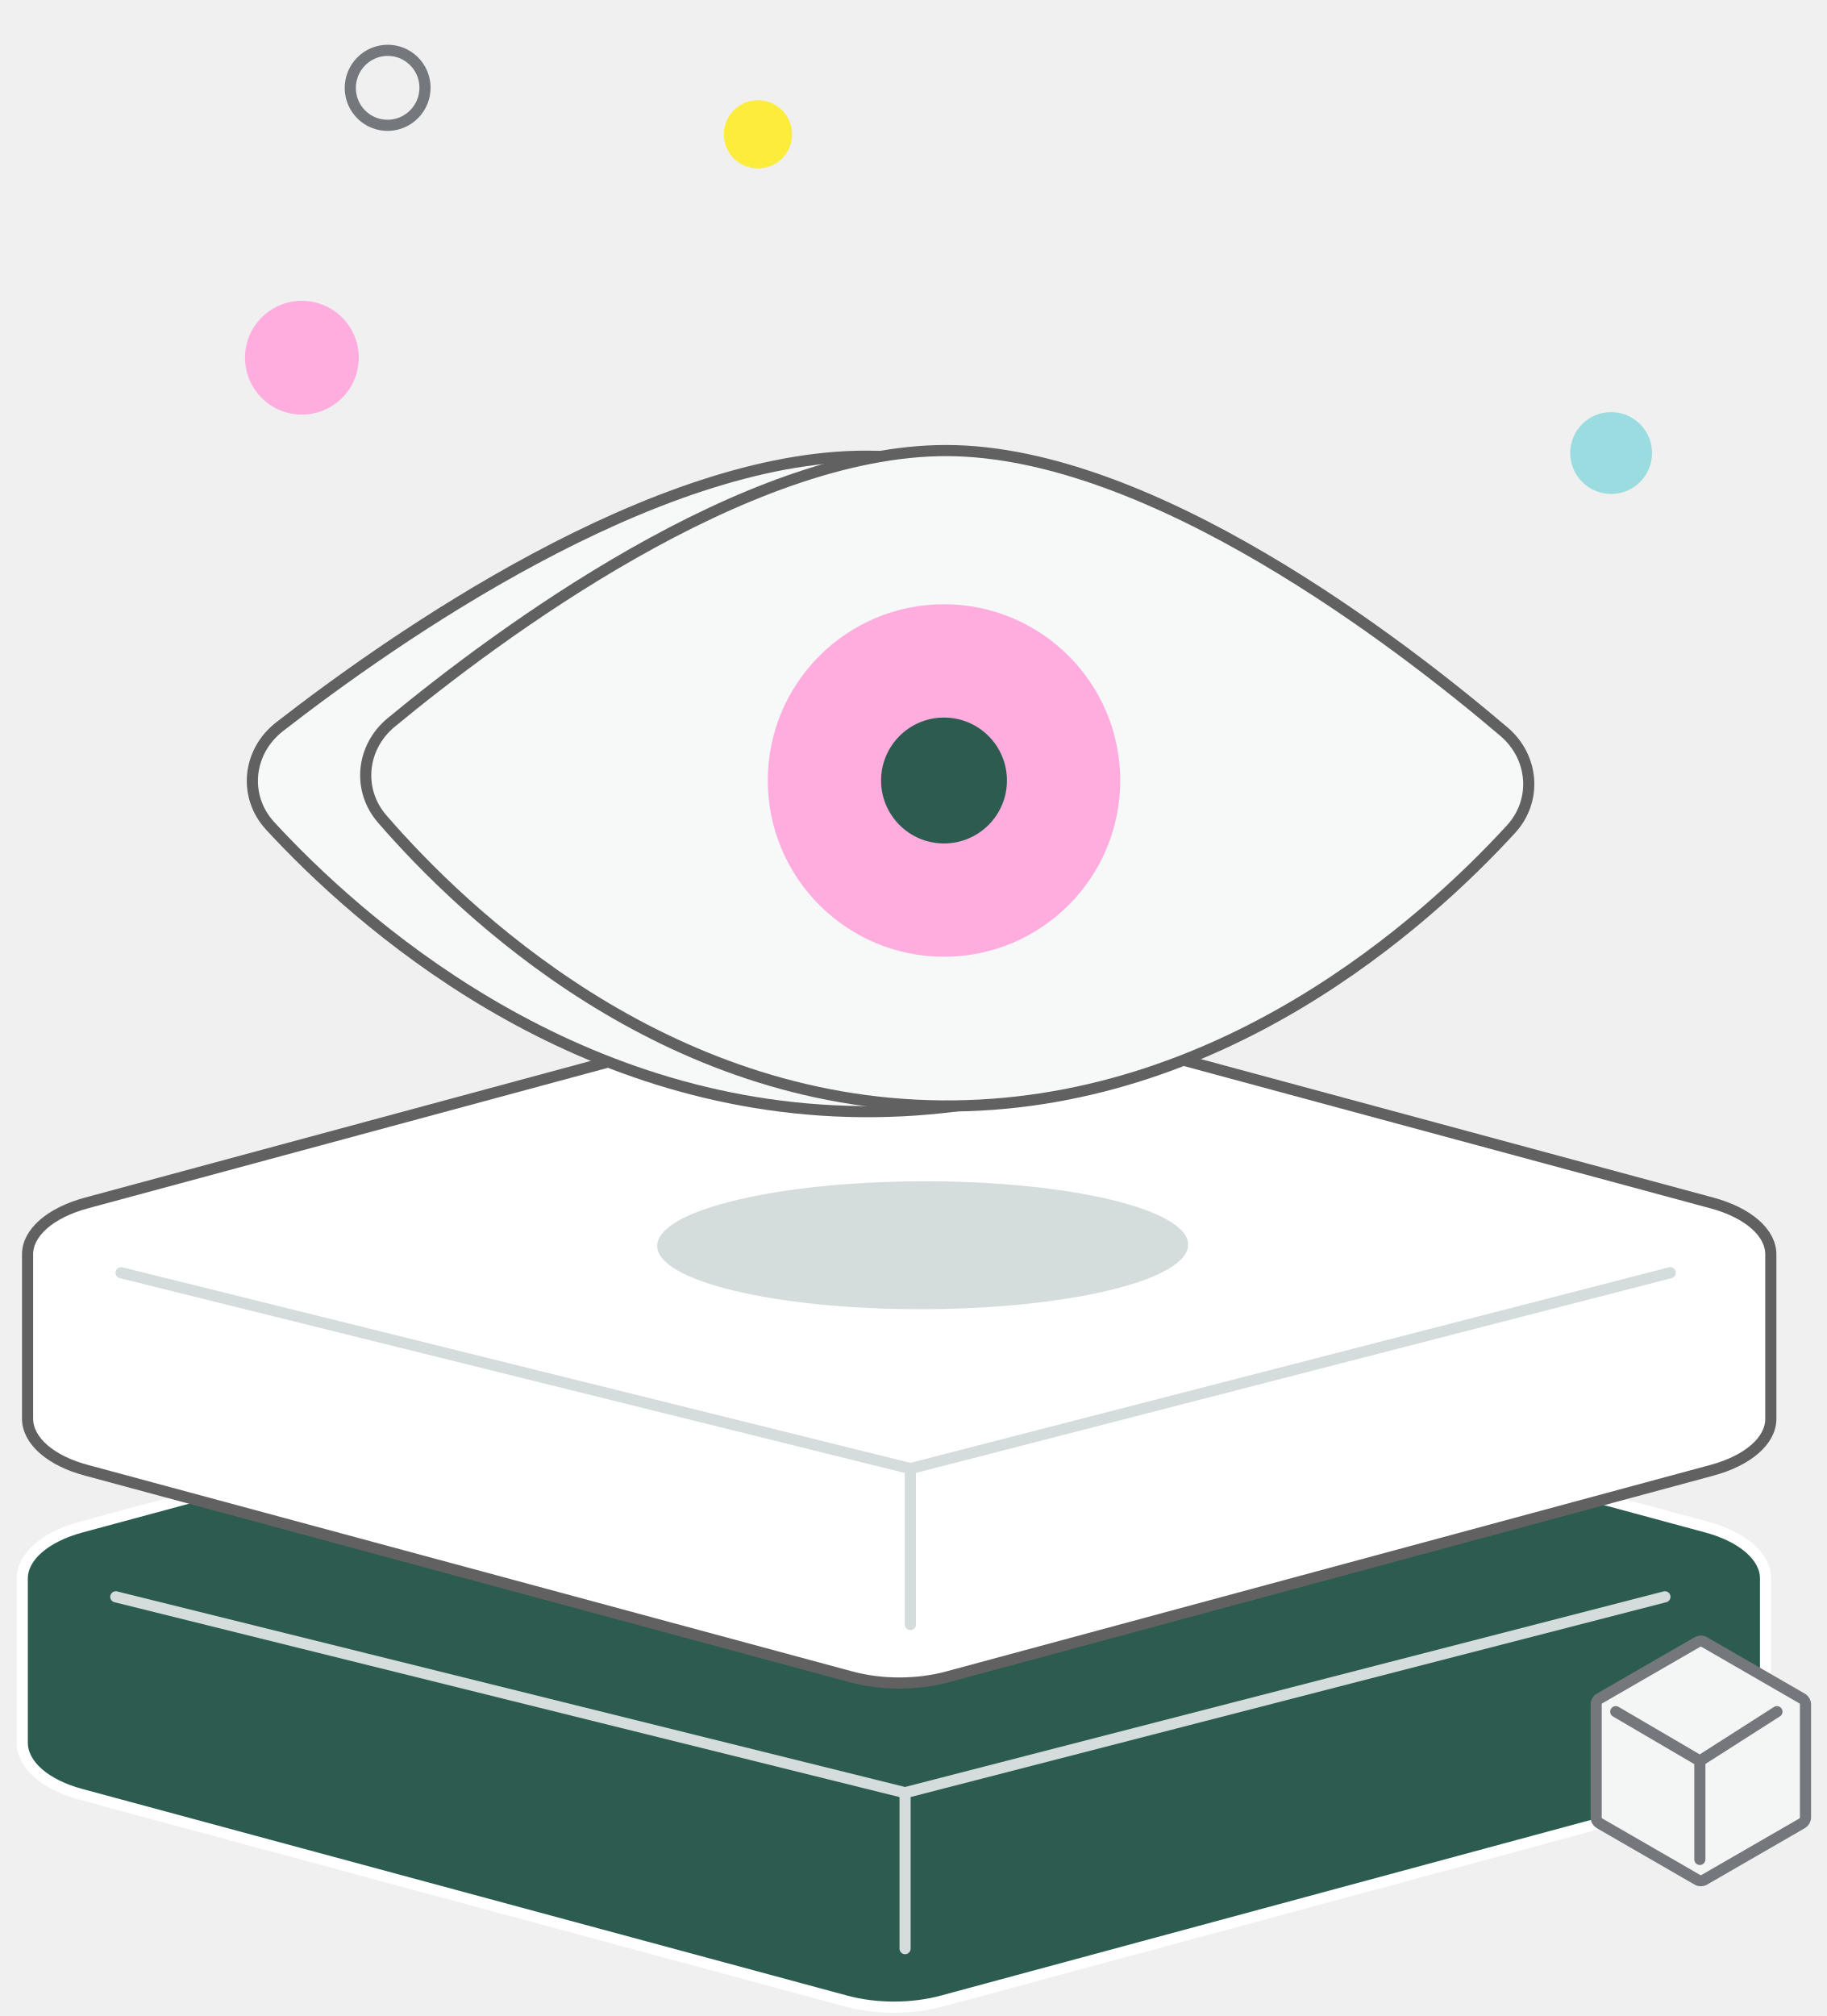
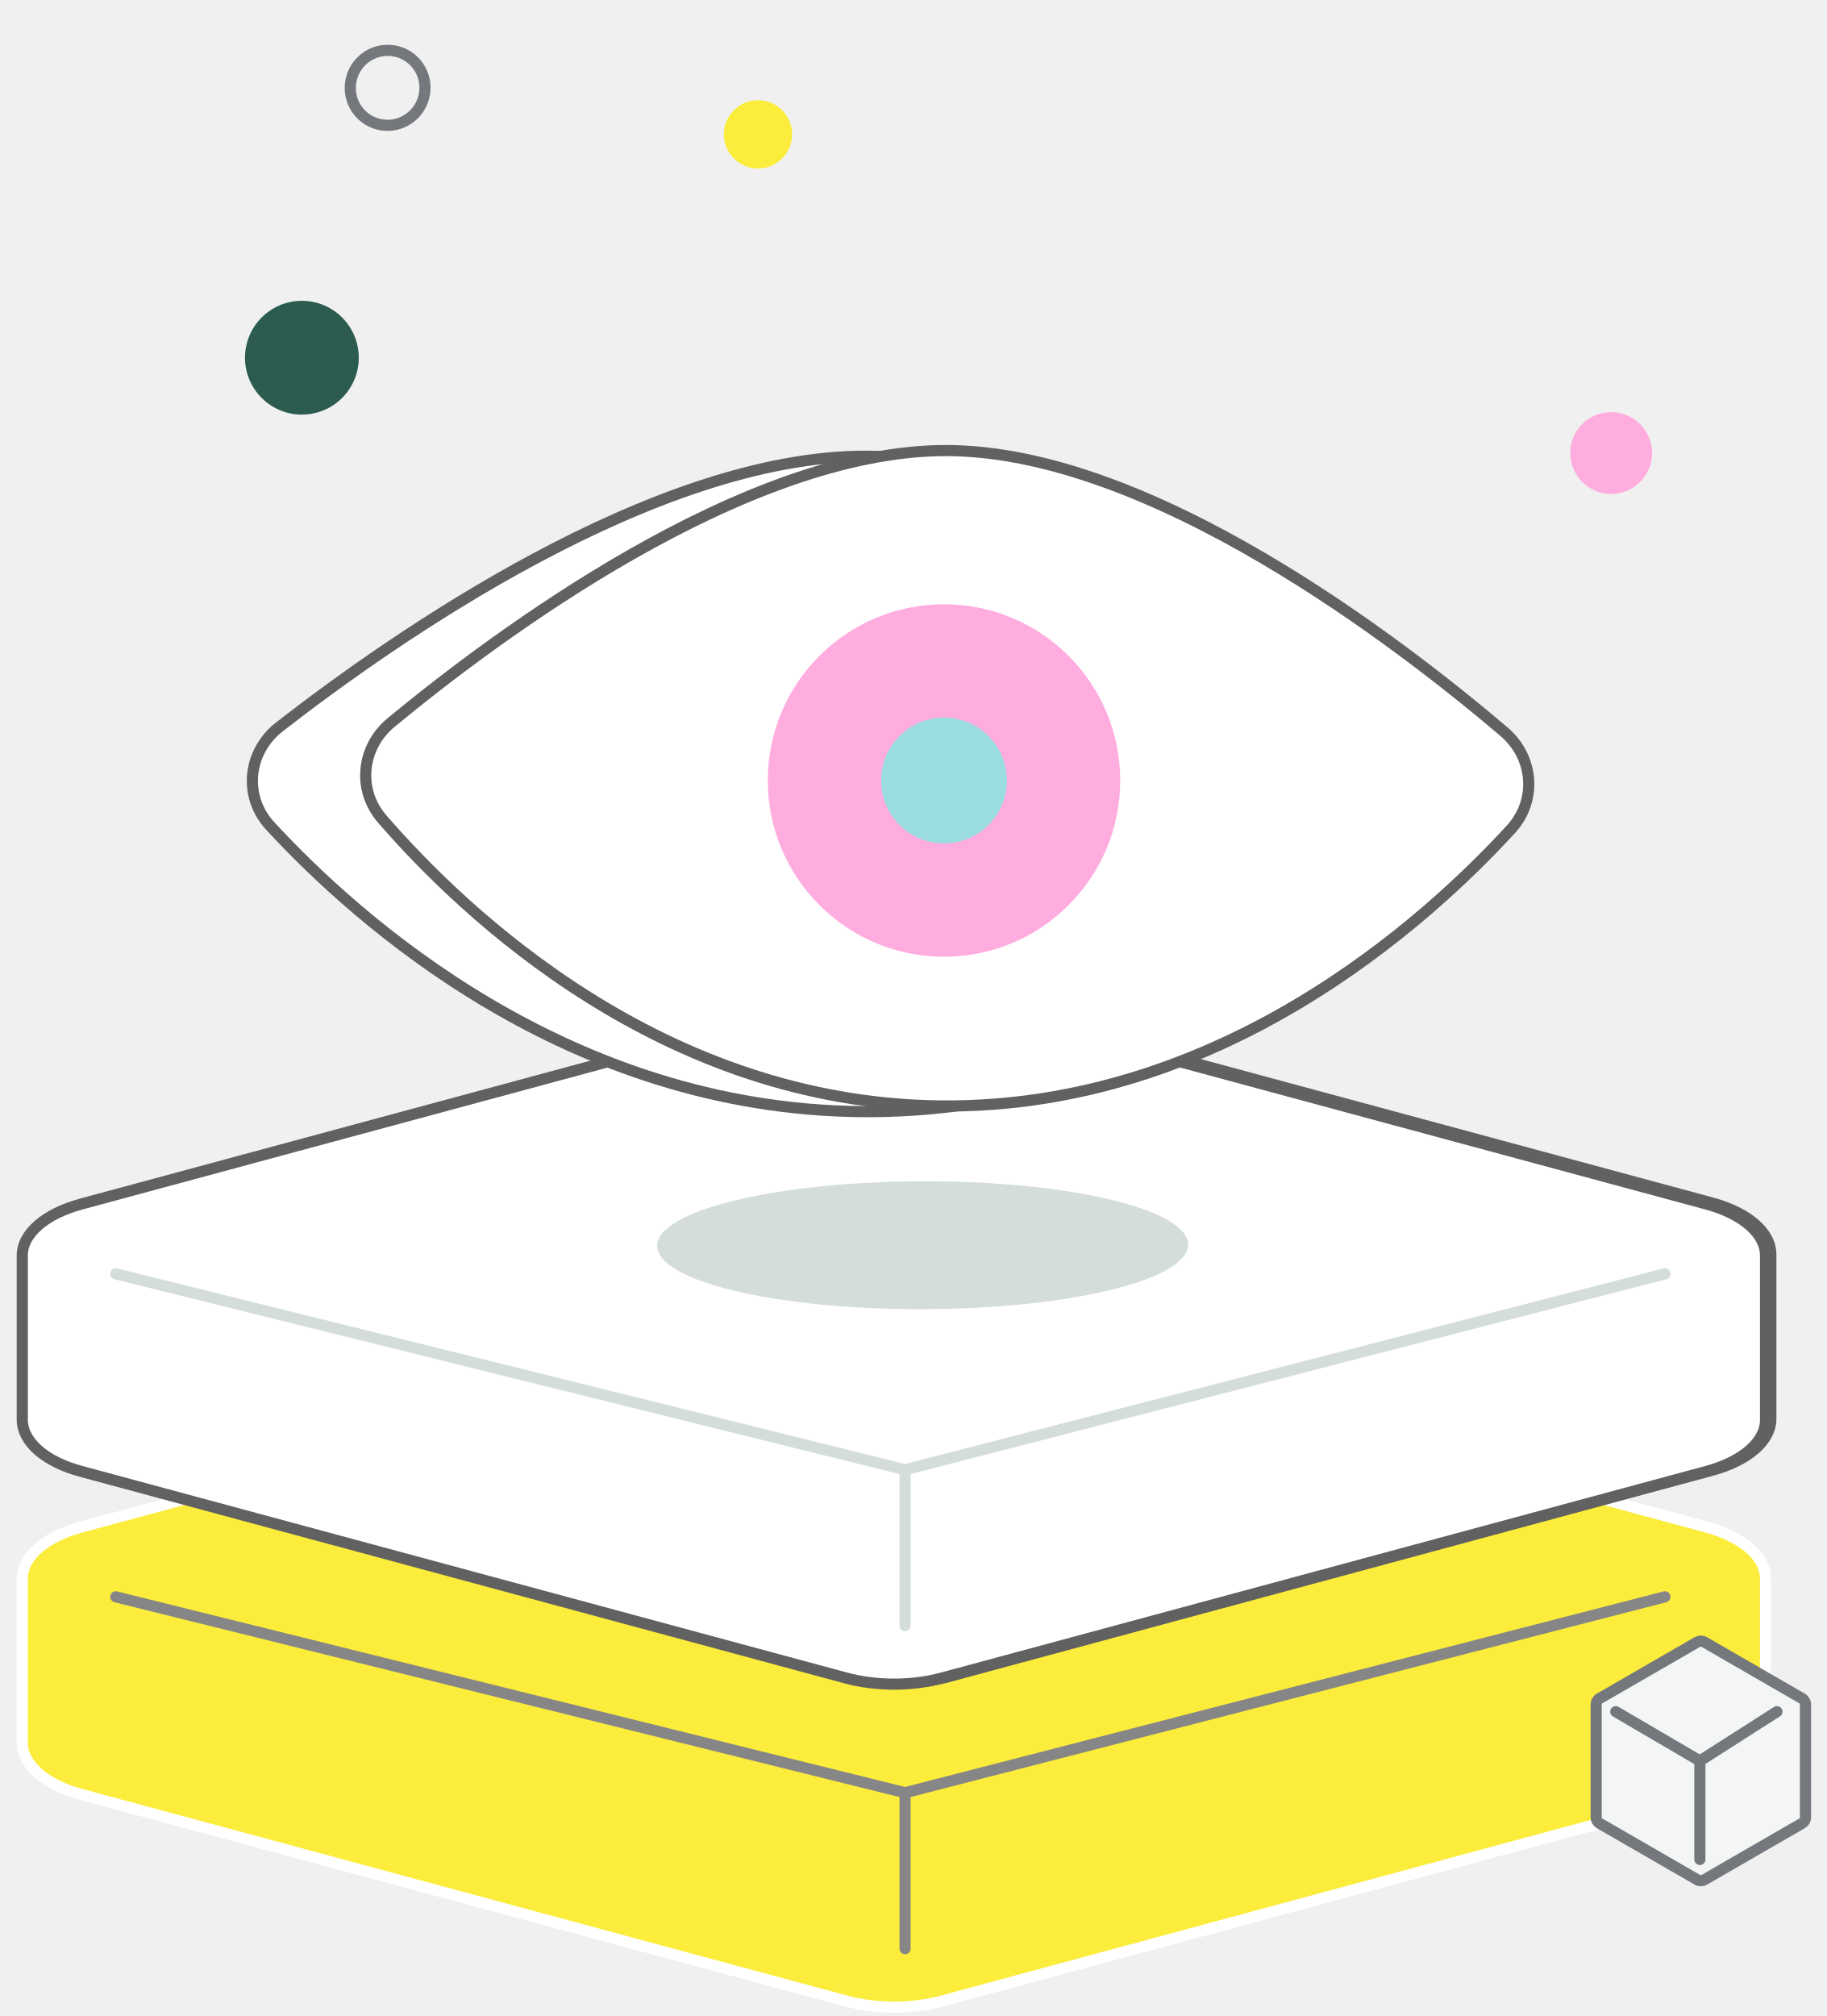
<svg xmlns="http://www.w3.org/2000/svg" width="164" height="181" viewBox="0 0 164 181" fill="none">
-   <path d="M7.297 137.101L75.952 118.55C77.295 118.188 78.771 118 80.266 118C81.762 118 83.237 118.188 84.581 118.55L153.241 137.101C156.491 137.978 158.539 139.763 158.539 141.717V156.491C158.539 158.442 156.491 160.23 153.241 161.107L84.593 179.655C83.25 180.017 81.774 180.205 80.279 180.205C78.784 180.205 77.308 180.017 75.965 179.655L7.297 161.107C5.719 160.688 4.385 160.034 3.449 159.218C2.512 158.402 2.01 157.457 2 156.491V141.717C2 139.763 4.048 137.978 7.297 137.101Z" fill="#2B5C4F" stroke="white" stroke-linecap="round" stroke-linejoin="round" />
-   <path d="M10.398 143.365L81.272 160.953L149.504 143.365M81.272 174.952V160.963V174.952Z" fill="#2B5C4F" />
-   <path d="M10.398 143.365L81.272 160.953L149.504 143.365M81.272 174.952V160.963" stroke="#D4DCDC" stroke-linecap="round" stroke-linejoin="round" />
-   <path d="M7.772 108.002L76.427 89.451C77.77 89.089 79.246 88.9 80.741 88.9C82.236 88.9 83.712 89.089 85.055 89.451L153.716 108.002C156.966 108.879 159.013 110.663 159.013 112.617V127.392C159.013 129.342 156.966 131.13 153.716 132.007L85.068 150.555C83.724 150.917 82.249 151.105 80.753 151.105C79.258 151.105 77.782 150.917 76.439 150.555L7.772 132.007C6.193 131.589 4.86 130.934 3.923 130.118C2.987 129.302 2.485 128.357 2.475 127.392V112.617C2.475 110.663 4.522 108.879 7.772 108.002Z" fill="white" stroke="#616161" stroke-linecap="round" stroke-linejoin="round" />
-   <path d="M10.873 114.268L81.747 131.855L149.979 114.268M81.747 145.855V131.866V145.855Z" fill="white" />
-   <path d="M10.873 114.268L81.747 131.855L149.979 114.268M81.747 145.855V131.866" stroke="#D4DCDC" stroke-linecap="round" stroke-linejoin="round" />
+   <path d="M7.297 137.101L75.952 118.55C77.295 118.188 78.771 118 80.266 118C81.762 118 83.237 118.188 84.581 118.55L153.241 137.101C156.491 137.978 158.539 139.763 158.539 141.717V156.491C158.539 158.442 156.491 160.23 153.241 161.107L84.593 179.655C83.25 180.017 81.774 180.205 80.279 180.205C78.784 180.205 77.308 180.017 75.965 179.655L7.297 161.107C5.719 160.688 4.385 160.034 3.449 159.218C2.512 158.402 2.01 157.457 2 156.491V141.717C2 139.763 4.048 137.978 7.297 137.101Z" fill="#FCEC3B" stroke="white" stroke-linecap="round" stroke-linejoin="round" />
+   <path d="M10.398 143.366L81.272 160.953L149.504 143.366M81.272 174.953V160.964V174.953Z" fill="#FCEC3B" />
+   <path d="M10.398 143.366L81.272 160.953L149.504 143.366M81.272 174.953V160.964" stroke="#868686" stroke-linecap="round" stroke-linejoin="round" />
+   <path d="M7.774 108.002L76.428 89.451C77.772 89.089 79.248 88.9 80.743 88.9C82.238 88.9 83.714 89.089 85.057 89.451L153.718 108.002C156.968 108.879 159.015 110.663 159.015 112.617V127.392C159.015 129.342 156.968 131.13 153.718 132.007L85.07 150.555C83.726 150.917 82.251 151.105 80.755 151.105C79.26 151.105 77.784 150.917 76.441 150.555L7.774 132.007C6.195 131.589 4.862 130.934 3.925 130.118C2.989 129.302 2.487 128.357 2.477 127.392V112.617C2.477 110.663 4.524 108.879 7.774 108.002Z" fill="white" stroke="#616161" stroke-linecap="round" stroke-linejoin="round" />
+   <path d="M10.875 114.267L81.749 131.855L149.981 114.267M81.749 145.854V131.865V145.854Z" fill="white" />
+   <path d="M10.875 114.267L81.749 131.855L149.981 114.267M81.749 145.854V131.865" stroke="#D4DCDC" stroke-linecap="round" stroke-linejoin="round" />
+   <path d="M7.297 108.101L75.952 89.55C77.295 89.188 78.771 89 80.266 89C81.762 89 83.237 89.188 84.581 89.55L153.241 108.101C156.491 108.978 158.539 110.763 158.539 112.717V127.491C158.539 129.442 156.491 131.23 153.241 132.107L84.593 150.655C83.25 151.017 81.774 151.205 80.279 151.205C78.784 151.205 77.308 151.017 75.964 150.655L7.297 132.107C5.719 131.688 4.385 131.034 3.449 130.218C2.512 129.402 2.01 128.457 2 127.491V112.717C2 110.763 4.048 108.978 7.297 108.101Z" fill="white" stroke="#616161" stroke-linecap="round" stroke-linejoin="round" />
+   <path d="M10.398 114.367L81.272 131.955L149.504 114.367M81.272 145.954V131.965V145.954Z" fill="white" />
+   <path d="M10.398 114.367L81.272 131.955L149.504 114.367M81.272 145.954V131.965" stroke="#D4DCDC" stroke-linecap="round" stroke-linejoin="round" />
  <path d="M152.422 147.421C152.611 147.312 152.845 147.312 153.034 147.421L161.821 152.494C162.01 152.603 162.127 152.805 162.127 153.024V163.17C162.127 163.389 162.01 163.591 161.821 163.701L153.034 168.773C152.845 168.883 152.611 168.883 152.422 168.773L143.635 163.701C143.446 163.591 143.329 163.389 143.329 163.17V153.024C143.329 152.805 143.446 152.603 143.635 152.494L152.422 147.421Z" fill="#F4F6F6" stroke="#74777C" stroke-linecap="round" stroke-linejoin="round" />
-   <path d="M152.641 166.942L152.641 158.099M152.641 158.099L159.563 153.677M152.641 158.099L145.091 153.677" stroke="#74777C" stroke-linecap="round" stroke-linejoin="round" />
-   <ellipse cx="5.742" cy="23.839" rx="5.742" ry="23.839" transform="matrix(-0.00242054 -0.999997 -0.999997 0.00242054 106.705 117.484)" fill="#D4DCDC" />
-   <path d="M77.873 40.96C97.169 41.05 120.659 58.064 130.723 66.135C133.58 68.427 133.925 72.505 131.365 75.125C123.135 83.555 103.657 100.035 77.354 99.803C51.026 99.57 32.163 82.721 24.265 74.157C21.81 71.494 22.24 67.477 25.099 65.253C35.171 57.417 58.718 40.87 77.873 40.96Z" fill="#F7F8F8" stroke="#616161" />
-   <path d="M85.069 40.452C103.355 40.533 125.621 57.666 135.055 65.694C137.73 67.971 138.054 71.861 135.679 74.449C127.983 82.837 109.52 99.515 84.55 99.295C59.554 99.075 41.695 82.043 34.32 73.53C32.046 70.905 32.452 67.072 35.13 64.861C44.58 57.057 66.918 40.372 85.069 40.452Z" fill="#F7F8F8" stroke="#616161" />
-   <path d="M84.769 54.251C93.508 54.251 100.592 61.334 100.592 70.075C100.592 78.812 93.508 85.898 84.769 85.898C76.03 85.898 68.945 78.811 68.945 70.075C68.945 61.334 76.03 54.251 84.769 54.251Z" fill="#FFADDF" />
-   <path d="M84.768 64.424C87.89 64.424 90.42 66.954 90.42 70.075C90.42 73.196 87.89 75.727 84.768 75.727C81.647 75.727 79.117 73.195 79.117 70.075C79.117 66.954 81.647 64.424 84.768 64.424Z" fill="#2B5C4F" />
-   <circle cx="27.108" cy="32.115" r="5.108" fill="#FFADDF" />
-   <path d="M38.153 8.149C38.002 10.004 36.382 11.387 34.537 11.242C32.692 11.097 31.315 9.478 31.465 7.623C31.616 5.767 33.236 4.384 35.081 4.529C36.926 4.674 38.303 6.293 38.153 8.149Z" stroke="#74777C" />
+   <path d="M152.641 166.942L152.641 158.098M152.641 158.098L159.563 153.676M152.641 158.098L145.091 153.676" stroke="#74777C" stroke-linecap="round" stroke-linejoin="round" />
+   <ellipse cx="5.742" cy="23.839" rx="5.742" ry="23.839" transform="matrix(-0.00242054 -0.999997 -0.999997 0.00242054 106.703 117.484)" fill="#D4DCDC" />
+   <path d="M77.874 40.96C97.171 41.05 120.66 58.064 130.724 66.135C133.581 68.427 133.926 72.505 131.366 75.126C123.136 83.555 103.658 100.035 77.355 99.803C51.027 99.57 32.164 82.721 24.266 74.157C21.811 71.494 22.241 67.477 25.1 65.253C35.172 57.417 58.719 40.87 77.874 40.96Z" fill="white" stroke="#616161" />
+   <path d="M85.068 40.452C103.354 40.533 125.62 57.666 135.054 65.694C137.729 67.97 138.053 71.861 135.678 74.449C127.982 82.837 109.519 99.515 84.549 99.295C59.553 99.075 41.694 82.042 34.319 73.529C32.045 70.904 32.451 67.072 35.129 64.861C44.579 57.057 66.916 40.372 85.068 40.452Z" fill="white" stroke="#616161" />
+   <path d="M84.769 54.252C93.508 54.252 100.592 61.334 100.592 70.075C100.592 78.813 93.508 85.899 84.769 85.899C76.03 85.899 68.945 78.811 68.945 70.075C68.945 61.334 76.03 54.252 84.769 54.252Z" fill="#FFADDF" />
+   <path d="M84.768 64.424C87.89 64.424 90.42 66.954 90.42 70.075C90.42 73.196 87.89 75.727 84.768 75.727C81.647 75.727 79.117 73.195 79.117 70.075C79.117 66.954 81.647 64.424 84.768 64.424Z" fill="#9BDCE1" />
+   <circle cx="27.108" cy="32.115" r="5.108" fill="#2B5C4F" />
+   <path d="M38.151 8.149C38 10.004 36.38 11.387 34.535 11.242C32.69 11.097 31.313 9.478 31.463 7.623C31.614 5.767 33.234 4.384 35.079 4.529C36.924 4.674 38.301 6.293 38.151 8.149Z" stroke="#74777C" />
  <circle cx="68.063" cy="12.063" r="3.063" fill="#FCEC3B" />
-   <circle cx="144.675" cy="40.675" r="3.675" fill="#9BDCE1" />
+   <circle cx="144.675" cy="40.675" r="3.675" fill="#FFADDF" />
</svg>
